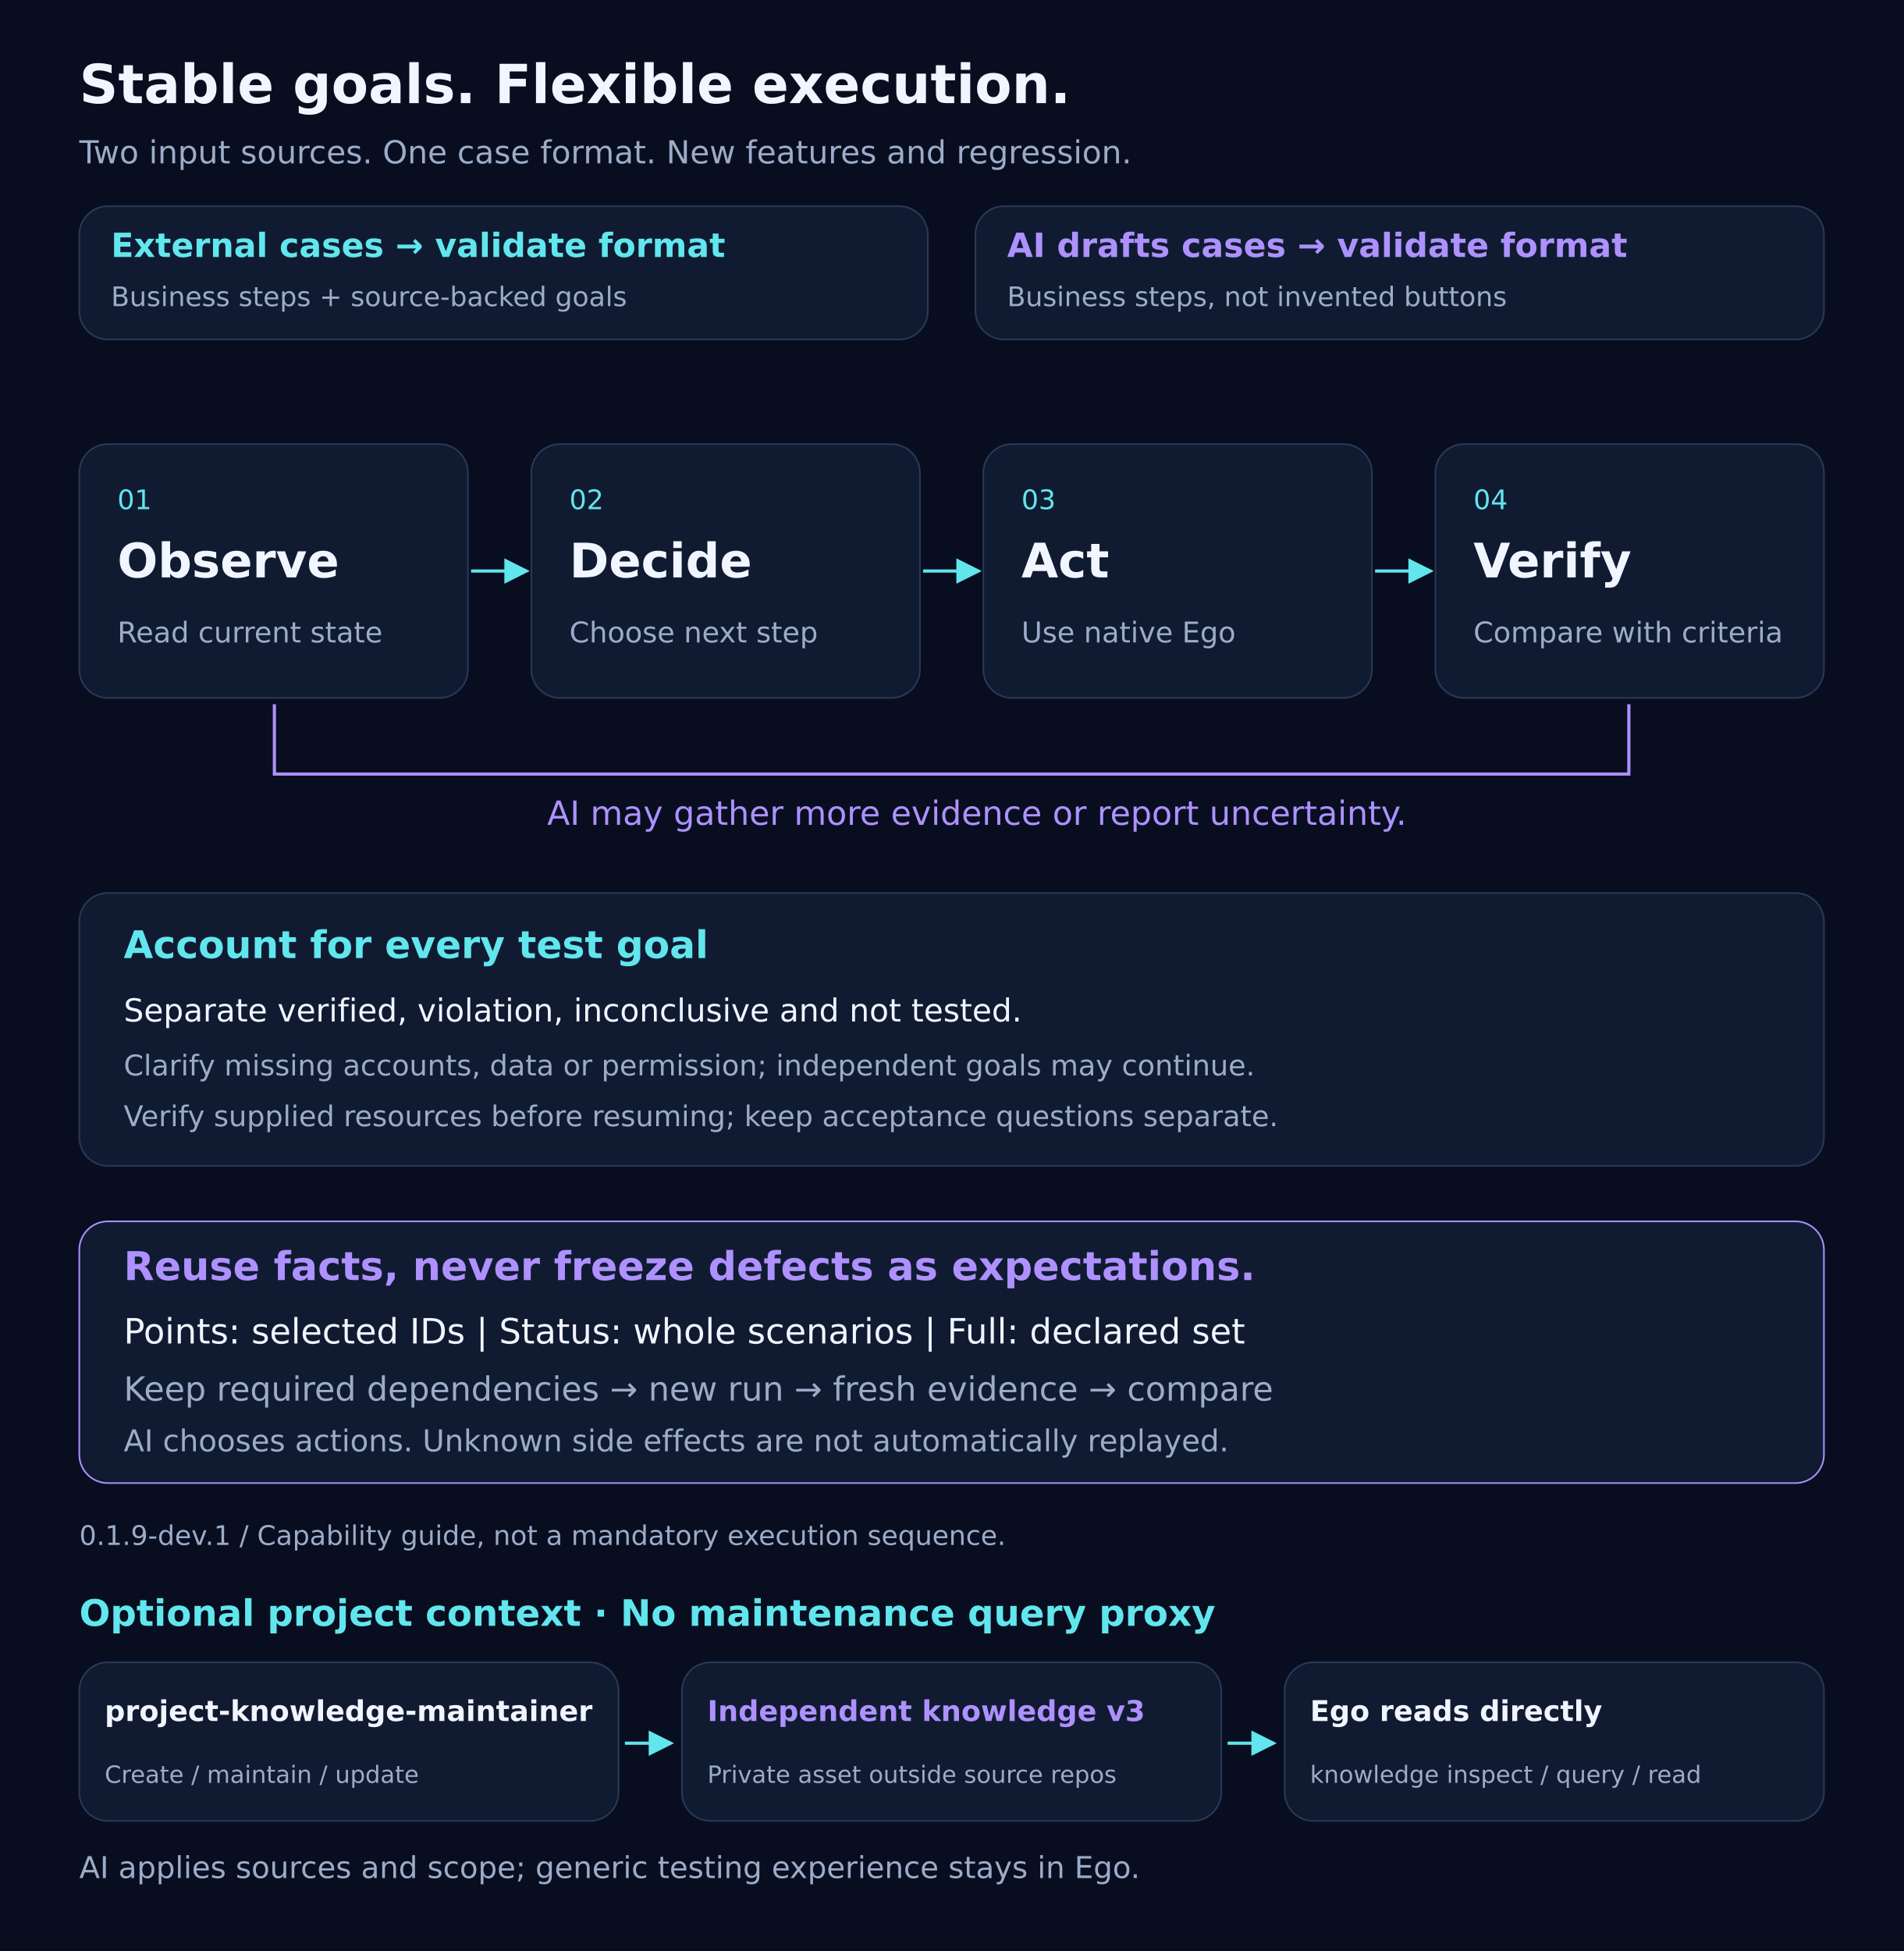
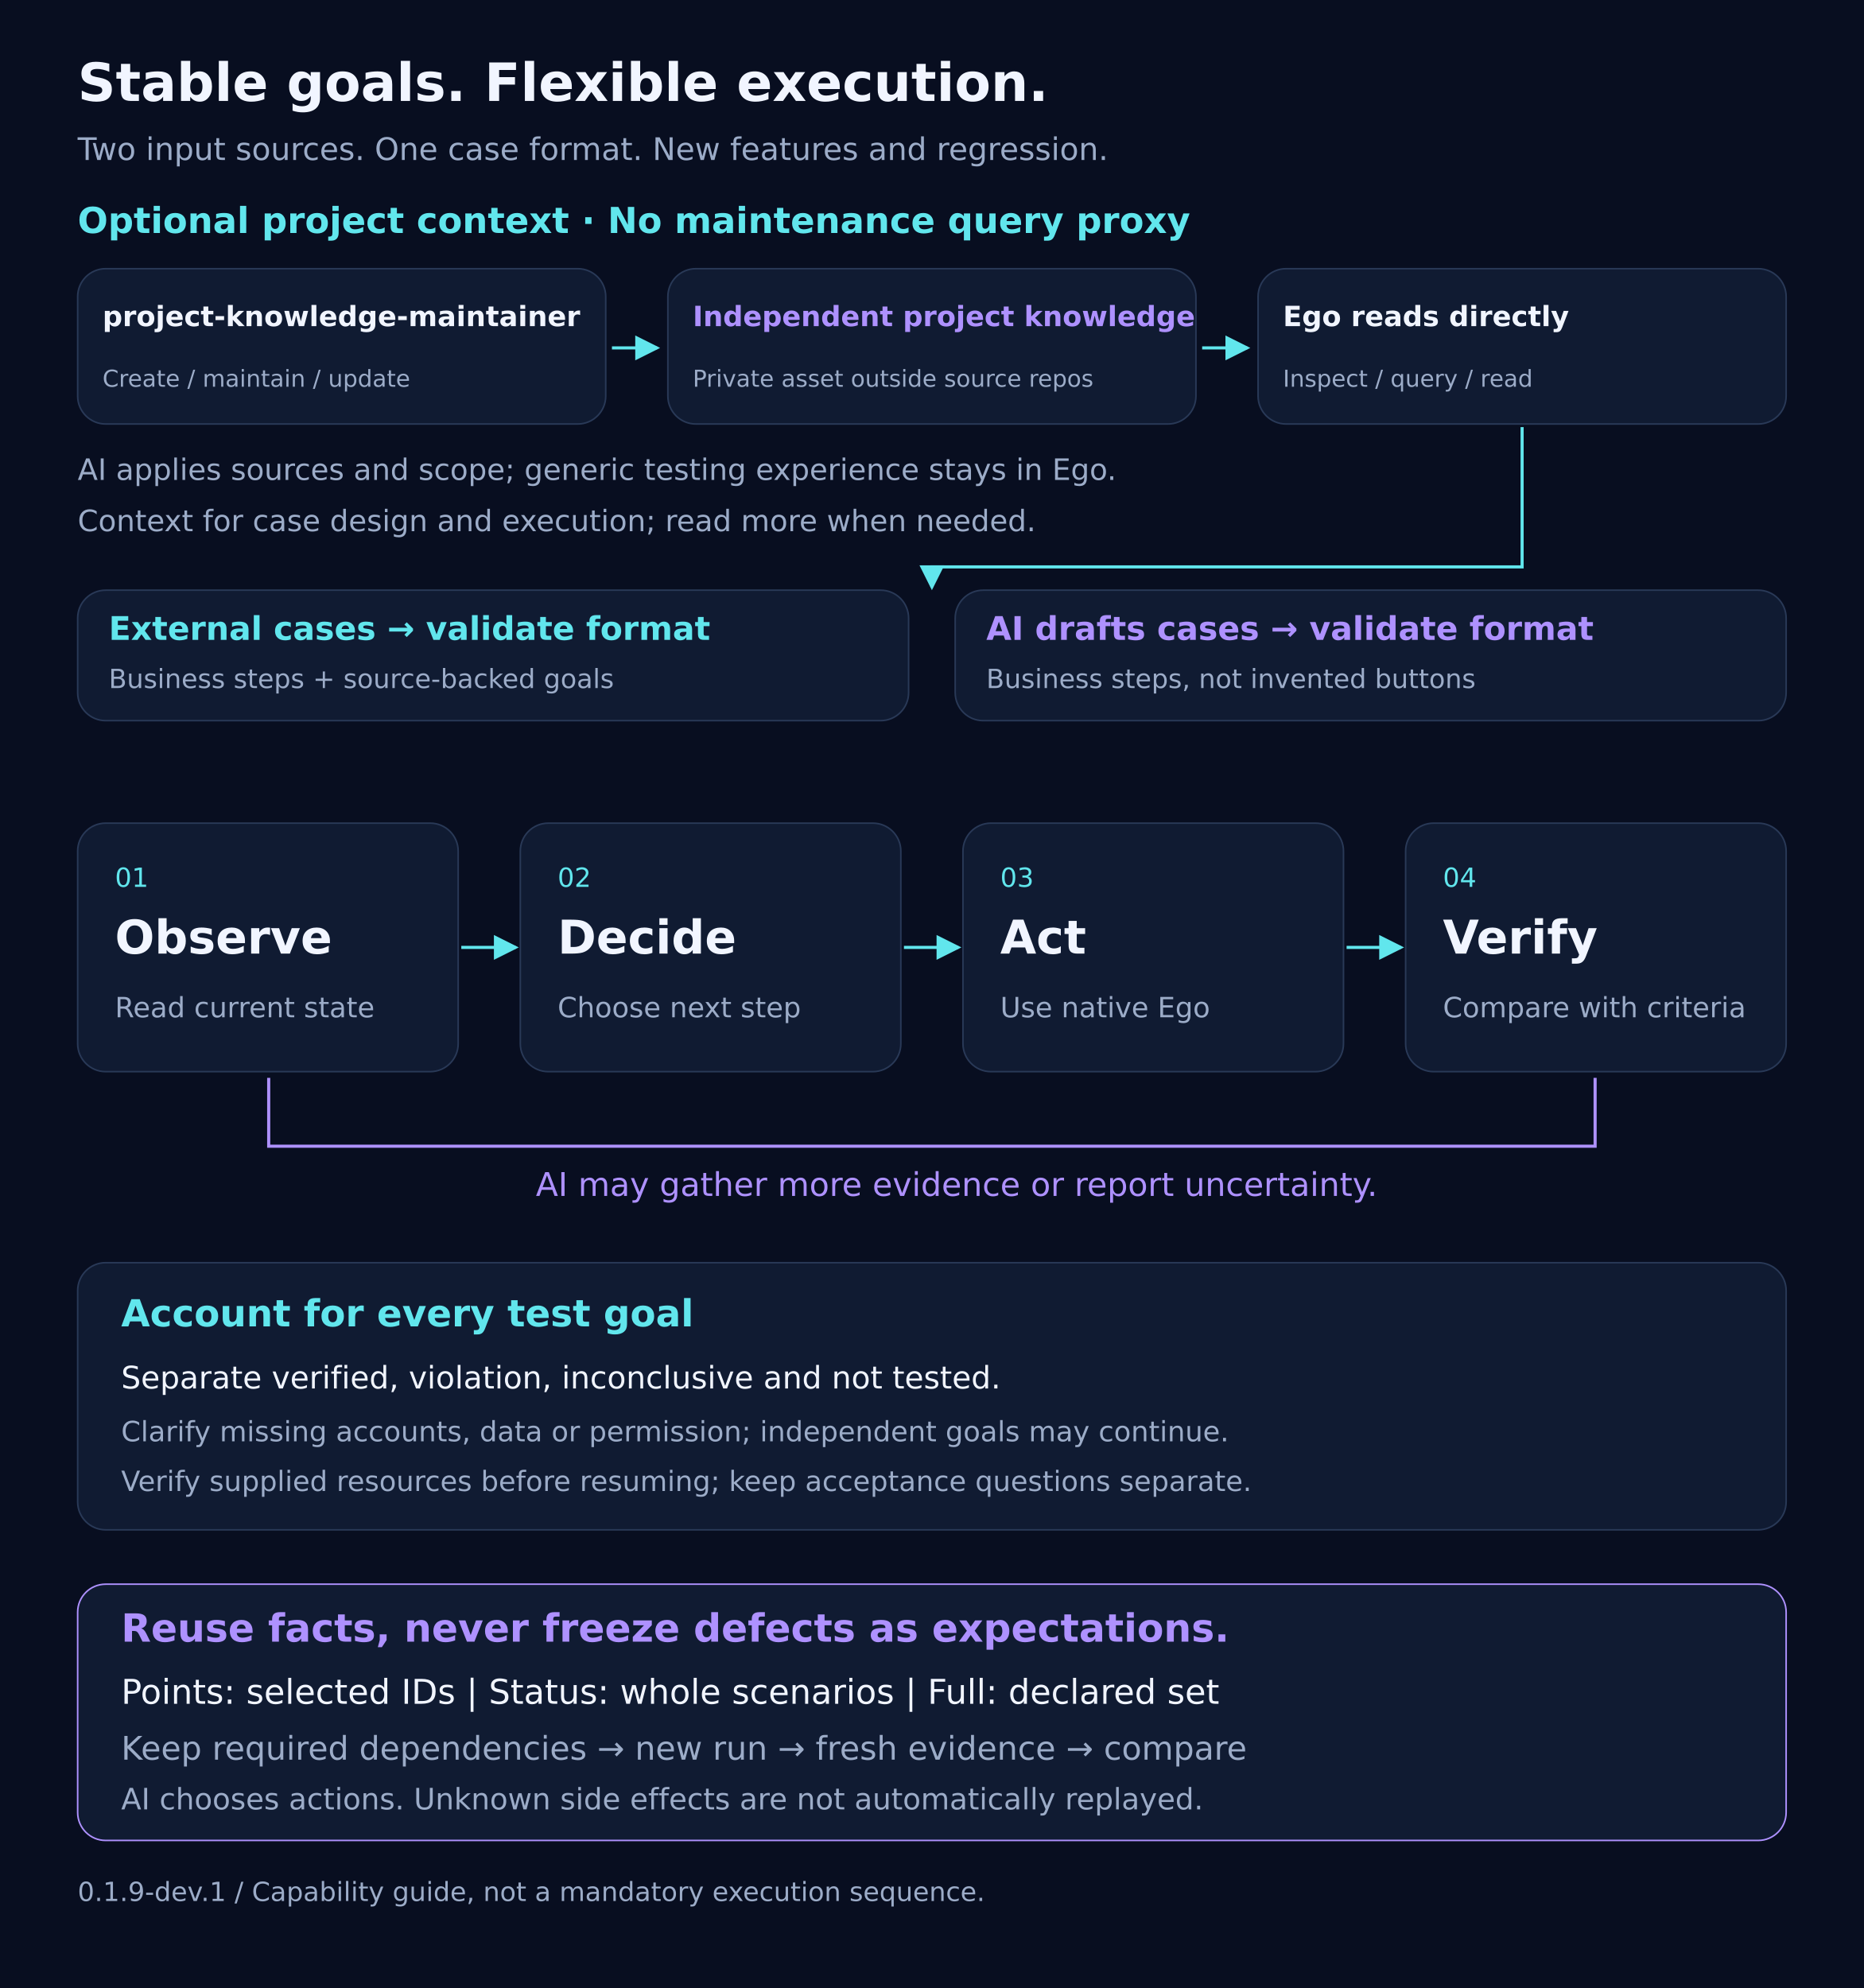
- <svg xmlns="http://www.w3.org/2000/svg" width="1200" height="1230" viewBox="0 0 1200 1230" role="img" aria-label="Adaptive test workflow">
+ <svg xmlns="http://www.w3.org/2000/svg" width="1200" height="1280" viewBox="0 0 1200 1280" role="img" aria-label="Adaptive test workflow">
  <defs>
    <linearGradient id="g">
      <stop stop-color="#61e6ed" />
      <stop offset="1" stop-color="#ae91ff" />
    </linearGradient>
    <marker id="arrow" markerWidth="8" markerHeight="8" refX="7" refY="4" orient="auto">
      <path d="M0,0 L8,4 L0,8" fill="#61e6ed" />
    </marker>
  </defs>
  <g font-family="DejaVu Sans, Noto Sans CJK SC, sans-serif">
-     <rect x="0" y="0" width="1200" height="1230" rx="0" fill="#080e20" stroke="#080e20" />
+     <rect x="0" y="0" width="1200" height="1280" rx="0" fill="#080e20" stroke="#080e20" />
    <path d="M0,2 H1200" stroke="url(#g)" stroke-width="4" />
    <text x="50" y="65" font-size="34" fill="#f1f5ff" font-weight="700">Stable goals. Flexible execution.</text>
    <text x="50" y="103" font-size="20" fill="#9cacc8" font-weight="400">Two input sources. One case format. New features and regression.</text>
-     <rect x="50" y="130" width="535" height="84" rx="18" fill="#101b32" stroke="#293957" />
-     <text x="70" y="162" font-size="21" fill="#61e6ed" font-weight="700">External cases → validate format</text>
-     <text x="70" y="193" font-size="17" fill="#9cacc8" font-weight="400">Business steps + source-backed goals</text>
-     <rect x="615" y="130" width="535" height="84" rx="18" fill="#101b32" stroke="#293957" />
-     <text x="635" y="162" font-size="21" fill="#ae91ff" font-weight="700">AI drafts cases → validate format</text>
-     <text x="635" y="193" font-size="17" fill="#9cacc8" font-weight="400">Business steps, not invented buttons</text>
-     <g transform="translate(0 120)">
-       <rect x="50" y="160" width="245" height="160" rx="18" fill="#101b32" stroke="#293957" />
-       <text x="74" y="201" font-size="17" fill="#61e6ed" font-weight="400">01</text>
-       <text x="74" y="244" font-size="30" fill="#f1f5ff" font-weight="700">Observe</text>
-       <text x="74" y="285" font-size="18" fill="#9cacc8" font-weight="400">Read current state</text>
-       <path d="M297,240 L332,240" stroke="#61e6ed" stroke-width="2" fill="none" marker-end="url(#arrow)" />
-       <rect x="335" y="160" width="245" height="160" rx="18" fill="#101b32" stroke="#293957" />
-       <text x="359" y="201" font-size="17" fill="#61e6ed" font-weight="400">02</text>
-       <text x="359" y="244" font-size="30" fill="#f1f5ff" font-weight="700">Decide</text>
-       <text x="359" y="285" font-size="18" fill="#9cacc8" font-weight="400">Choose next step</text>
-       <path d="M582,240 L617,240" stroke="#61e6ed" stroke-width="2" fill="none" marker-end="url(#arrow)" />
-       <rect x="620" y="160" width="245" height="160" rx="18" fill="#101b32" stroke="#293957" />
-       <text x="644" y="201" font-size="17" fill="#61e6ed" font-weight="400">03</text>
-       <text x="644" y="244" font-size="30" fill="#f1f5ff" font-weight="700">Act</text>
-       <text x="644" y="285" font-size="18" fill="#9cacc8" font-weight="400">Use native Ego</text>
-       <path d="M867,240 L902,240" stroke="#61e6ed" stroke-width="2" fill="none" marker-end="url(#arrow)" />
-       <rect x="905" y="160" width="245" height="160" rx="18" fill="#101b32" stroke="#293957" />
-       <text x="929" y="201" font-size="17" fill="#61e6ed" font-weight="400">04</text>
-       <text x="929" y="244" font-size="30" fill="#f1f5ff" font-weight="700">Verify</text>
-       <text x="929" y="285" font-size="18" fill="#9cacc8" font-weight="400">Compare with criteria</text>
-       <path d="M1027,324 V368 H173 V324" fill="none" stroke="#ae91ff" stroke-width="2" />
-       <text x="345" y="400" font-size="21" fill="#ae91ff" font-weight="400">AI may gather more evidence or report uncertainty.</text>
-       <rect x="50" y="443" width="1100" height="172" rx="18" fill="#101b32" stroke="#293957" />
-       <text x="78" y="484" font-size="24" fill="#61e6ed" font-weight="700">Account for every test goal</text>
-       <text x="78" y="524" font-size="20" fill="#f1f5ff" font-weight="400">Separate verified, violation, inconclusive and not tested.</text>
-       <text x="78" y="558" font-size="18" fill="#9cacc8" font-weight="400">Clarify missing accounts, data or permission; independent goals may continue.</text>
-       <text x="78" y="590" font-size="18" fill="#9cacc8" font-weight="400">Verify supplied resources before resuming; keep acceptance questions separate.</text>
+     <g data-diagram-role="knowledge-before-testing">
+       <text x="50" y="150" font-size="23" fill="#61e6ed" font-weight="700">Optional project context · No maintenance query proxy</text>
+       <rect x="50" y="173" width="340" height="100" rx="18" fill="#101b32" stroke="#293957" />
+       <text x="66" y="210" font-size="18" fill="#f1f5ff" font-weight="700">project-knowledge-maintainer</text>
+       <text x="66" y="249" font-size="15" fill="#9cacc8" font-weight="400">Create / maintain / update</text>
+       <path d="M394,224 L423,224" stroke="#61e6ed" stroke-width="2" fill="none" marker-end="url(#arrow)" />
+       <rect x="430" y="173" width="340" height="100" rx="18" fill="#101b32" stroke="#293957" />
+       <text x="446" y="210" font-size="18" fill="#ae91ff" font-weight="700">Independent project knowledge</text>
+       <text x="446" y="249" font-size="15" fill="#9cacc8" font-weight="400">Private asset outside source repos</text>
+       <path d="M774,224 L803,224" stroke="#61e6ed" stroke-width="2" fill="none" marker-end="url(#arrow)" />
+       <rect x="810" y="173" width="340" height="100" rx="18" fill="#101b32" stroke="#293957" />
+       <text x="826" y="210" font-size="18" fill="#f1f5ff" font-weight="700">Ego reads directly</text>
+       <text x="826" y="249" font-size="15" fill="#9cacc8" font-weight="400">Inspect / query / read</text>
+       <text x="50" y="309" font-size="19" fill="#9cacc8" font-weight="400">AI applies sources and scope; generic testing experience stays in Ego.</text>
+       <text x="50" y="342" font-size="19" fill="#9cacc8" font-weight="400">Context for case design and execution; read more when needed.</text>
+       <path d="M980 275 V365 H600 V378" stroke="#61e6ed" stroke-width="2" fill="none" marker-end="url(#arrow)" />
    </g>
-     <rect x="50" y="770" width="1100" height="165" rx="18" fill="#101b32" stroke="#ae91ff" />
-     <text x="78" y="807" font-size="25" fill="#ae91ff" font-weight="700">Reuse facts, never freeze defects as expectations.</text>
-     <text x="78" y="847" font-size="22" fill="#f1f5ff" font-weight="400">Points: selected IDs  |  Status: whole scenarios  |  Full: declared set</text>
-     <text x="78" y="883" font-size="21" fill="#9cacc8" font-weight="400">Keep required dependencies → new run → fresh evidence → compare</text>
-     <text x="78" y="915" font-size="19" fill="#9cacc8" font-weight="400">AI chooses actions. Unknown side effects are not automatically replayed.</text>
-     <text x="50" y="974" font-size="17" fill="#9cacc8" font-weight="400">0.1.9-dev.1 / Capability guide, not a mandatory execution sequence.</text>
-     <text x="50" y="1025" font-size="23" fill="#61e6ed" font-weight="700">Optional project context · No maintenance query proxy</text>
-     <rect x="50" y="1048" width="340" height="100" rx="18" fill="#101b32" stroke="#293957" />
-     <text x="66" y="1085" font-size="18" fill="#f1f5ff" font-weight="700">project-knowledge-maintainer</text>
-     <text x="66" y="1124" font-size="15" fill="#9cacc8" font-weight="400">Create / maintain / update</text>
-     <path d="M394,1099 L423,1099" stroke="#61e6ed" stroke-width="2" fill="none" marker-end="url(#arrow)" />
-     <rect x="430" y="1048" width="340" height="100" rx="18" fill="#101b32" stroke="#293957" />
-     <text x="446" y="1085" font-size="18" fill="#ae91ff" font-weight="700">Independent knowledge v3</text>
-     <text x="446" y="1124" font-size="15" fill="#9cacc8" font-weight="400">Private asset outside source repos</text>
-     <path d="M774,1099 L803,1099" stroke="#61e6ed" stroke-width="2" fill="none" marker-end="url(#arrow)" />
-     <rect x="810" y="1048" width="340" height="100" rx="18" fill="#101b32" stroke="#293957" />
-     <text x="826" y="1085" font-size="18" fill="#f1f5ff" font-weight="700">Ego reads directly</text>
-     <text x="826" y="1124" font-size="15" fill="#9cacc8" font-weight="400">knowledge inspect / query / read</text>
-     <text x="50" y="1184" font-size="19" fill="#9cacc8" font-weight="400">AI applies sources and scope; generic testing experience stays in Ego.</text>
+     <g transform="translate(0 250)">
+       <rect x="50" y="130" width="535" height="84" rx="18" fill="#101b32" stroke="#293957" />
+       <text x="70" y="162" font-size="21" fill="#61e6ed" font-weight="700">External cases → validate format</text>
+       <text x="70" y="193" font-size="17" fill="#9cacc8" font-weight="400">Business steps + source-backed goals</text>
+       <rect x="615" y="130" width="535" height="84" rx="18" fill="#101b32" stroke="#293957" />
+       <text x="635" y="162" font-size="21" fill="#ae91ff" font-weight="700">AI drafts cases → validate format</text>
+       <text x="635" y="193" font-size="17" fill="#9cacc8" font-weight="400">Business steps, not invented buttons</text>
+       <g transform="translate(0 120)">
+         <rect x="50" y="160" width="245" height="160" rx="18" fill="#101b32" stroke="#293957" />
+         <text x="74" y="201" font-size="17" fill="#61e6ed" font-weight="400">01</text>
+         <text x="74" y="244" font-size="30" fill="#f1f5ff" font-weight="700">Observe</text>
+         <text x="74" y="285" font-size="18" fill="#9cacc8" font-weight="400">Read current state</text>
+         <path d="M297,240 L332,240" stroke="#61e6ed" stroke-width="2" fill="none" marker-end="url(#arrow)" />
+         <rect x="335" y="160" width="245" height="160" rx="18" fill="#101b32" stroke="#293957" />
+         <text x="359" y="201" font-size="17" fill="#61e6ed" font-weight="400">02</text>
+         <text x="359" y="244" font-size="30" fill="#f1f5ff" font-weight="700">Decide</text>
+         <text x="359" y="285" font-size="18" fill="#9cacc8" font-weight="400">Choose next step</text>
+         <path d="M582,240 L617,240" stroke="#61e6ed" stroke-width="2" fill="none" marker-end="url(#arrow)" />
+         <rect x="620" y="160" width="245" height="160" rx="18" fill="#101b32" stroke="#293957" />
+         <text x="644" y="201" font-size="17" fill="#61e6ed" font-weight="400">03</text>
+         <text x="644" y="244" font-size="30" fill="#f1f5ff" font-weight="700">Act</text>
+         <text x="644" y="285" font-size="18" fill="#9cacc8" font-weight="400">Use native Ego</text>
+         <path d="M867,240 L902,240" stroke="#61e6ed" stroke-width="2" fill="none" marker-end="url(#arrow)" />
+         <rect x="905" y="160" width="245" height="160" rx="18" fill="#101b32" stroke="#293957" />
+         <text x="929" y="201" font-size="17" fill="#61e6ed" font-weight="400">04</text>
+         <text x="929" y="244" font-size="30" fill="#f1f5ff" font-weight="700">Verify</text>
+         <text x="929" y="285" font-size="18" fill="#9cacc8" font-weight="400">Compare with criteria</text>
+         <path d="M1027,324 V368 H173 V324" fill="none" stroke="#ae91ff" stroke-width="2" />
+         <text x="345" y="400" font-size="21" fill="#ae91ff" font-weight="400">AI may gather more evidence or report uncertainty.</text>
+         <rect x="50" y="443" width="1100" height="172" rx="18" fill="#101b32" stroke="#293957" />
+         <text x="78" y="484" font-size="24" fill="#61e6ed" font-weight="700">Account for every test goal</text>
+         <text x="78" y="524" font-size="20" fill="#f1f5ff" font-weight="400">Separate verified, violation, inconclusive and not tested.</text>
+         <text x="78" y="558" font-size="18" fill="#9cacc8" font-weight="400">Clarify missing accounts, data or permission; independent goals may continue.</text>
+         <text x="78" y="590" font-size="18" fill="#9cacc8" font-weight="400">Verify supplied resources before resuming; keep acceptance questions separate.</text>
+       </g>
+       <rect x="50" y="770" width="1100" height="165" rx="18" fill="#101b32" stroke="#ae91ff" />
+       <text x="78" y="807" font-size="25" fill="#ae91ff" font-weight="700">Reuse facts, never freeze defects as expectations.</text>
+       <text x="78" y="847" font-size="22" fill="#f1f5ff" font-weight="400">Points: selected IDs  |  Status: whole scenarios  |  Full: declared set</text>
+       <text x="78" y="883" font-size="21" fill="#9cacc8" font-weight="400">Keep required dependencies → new run → fresh evidence → compare</text>
+       <text x="78" y="915" font-size="19" fill="#9cacc8" font-weight="400">AI chooses actions. Unknown side effects are not automatically replayed.</text>
+       <text x="50" y="974" font-size="17" fill="#9cacc8" font-weight="400">0.1.9-dev.1 / Capability guide, not a mandatory execution sequence.</text>
+     </g>
  </g>
</svg>
